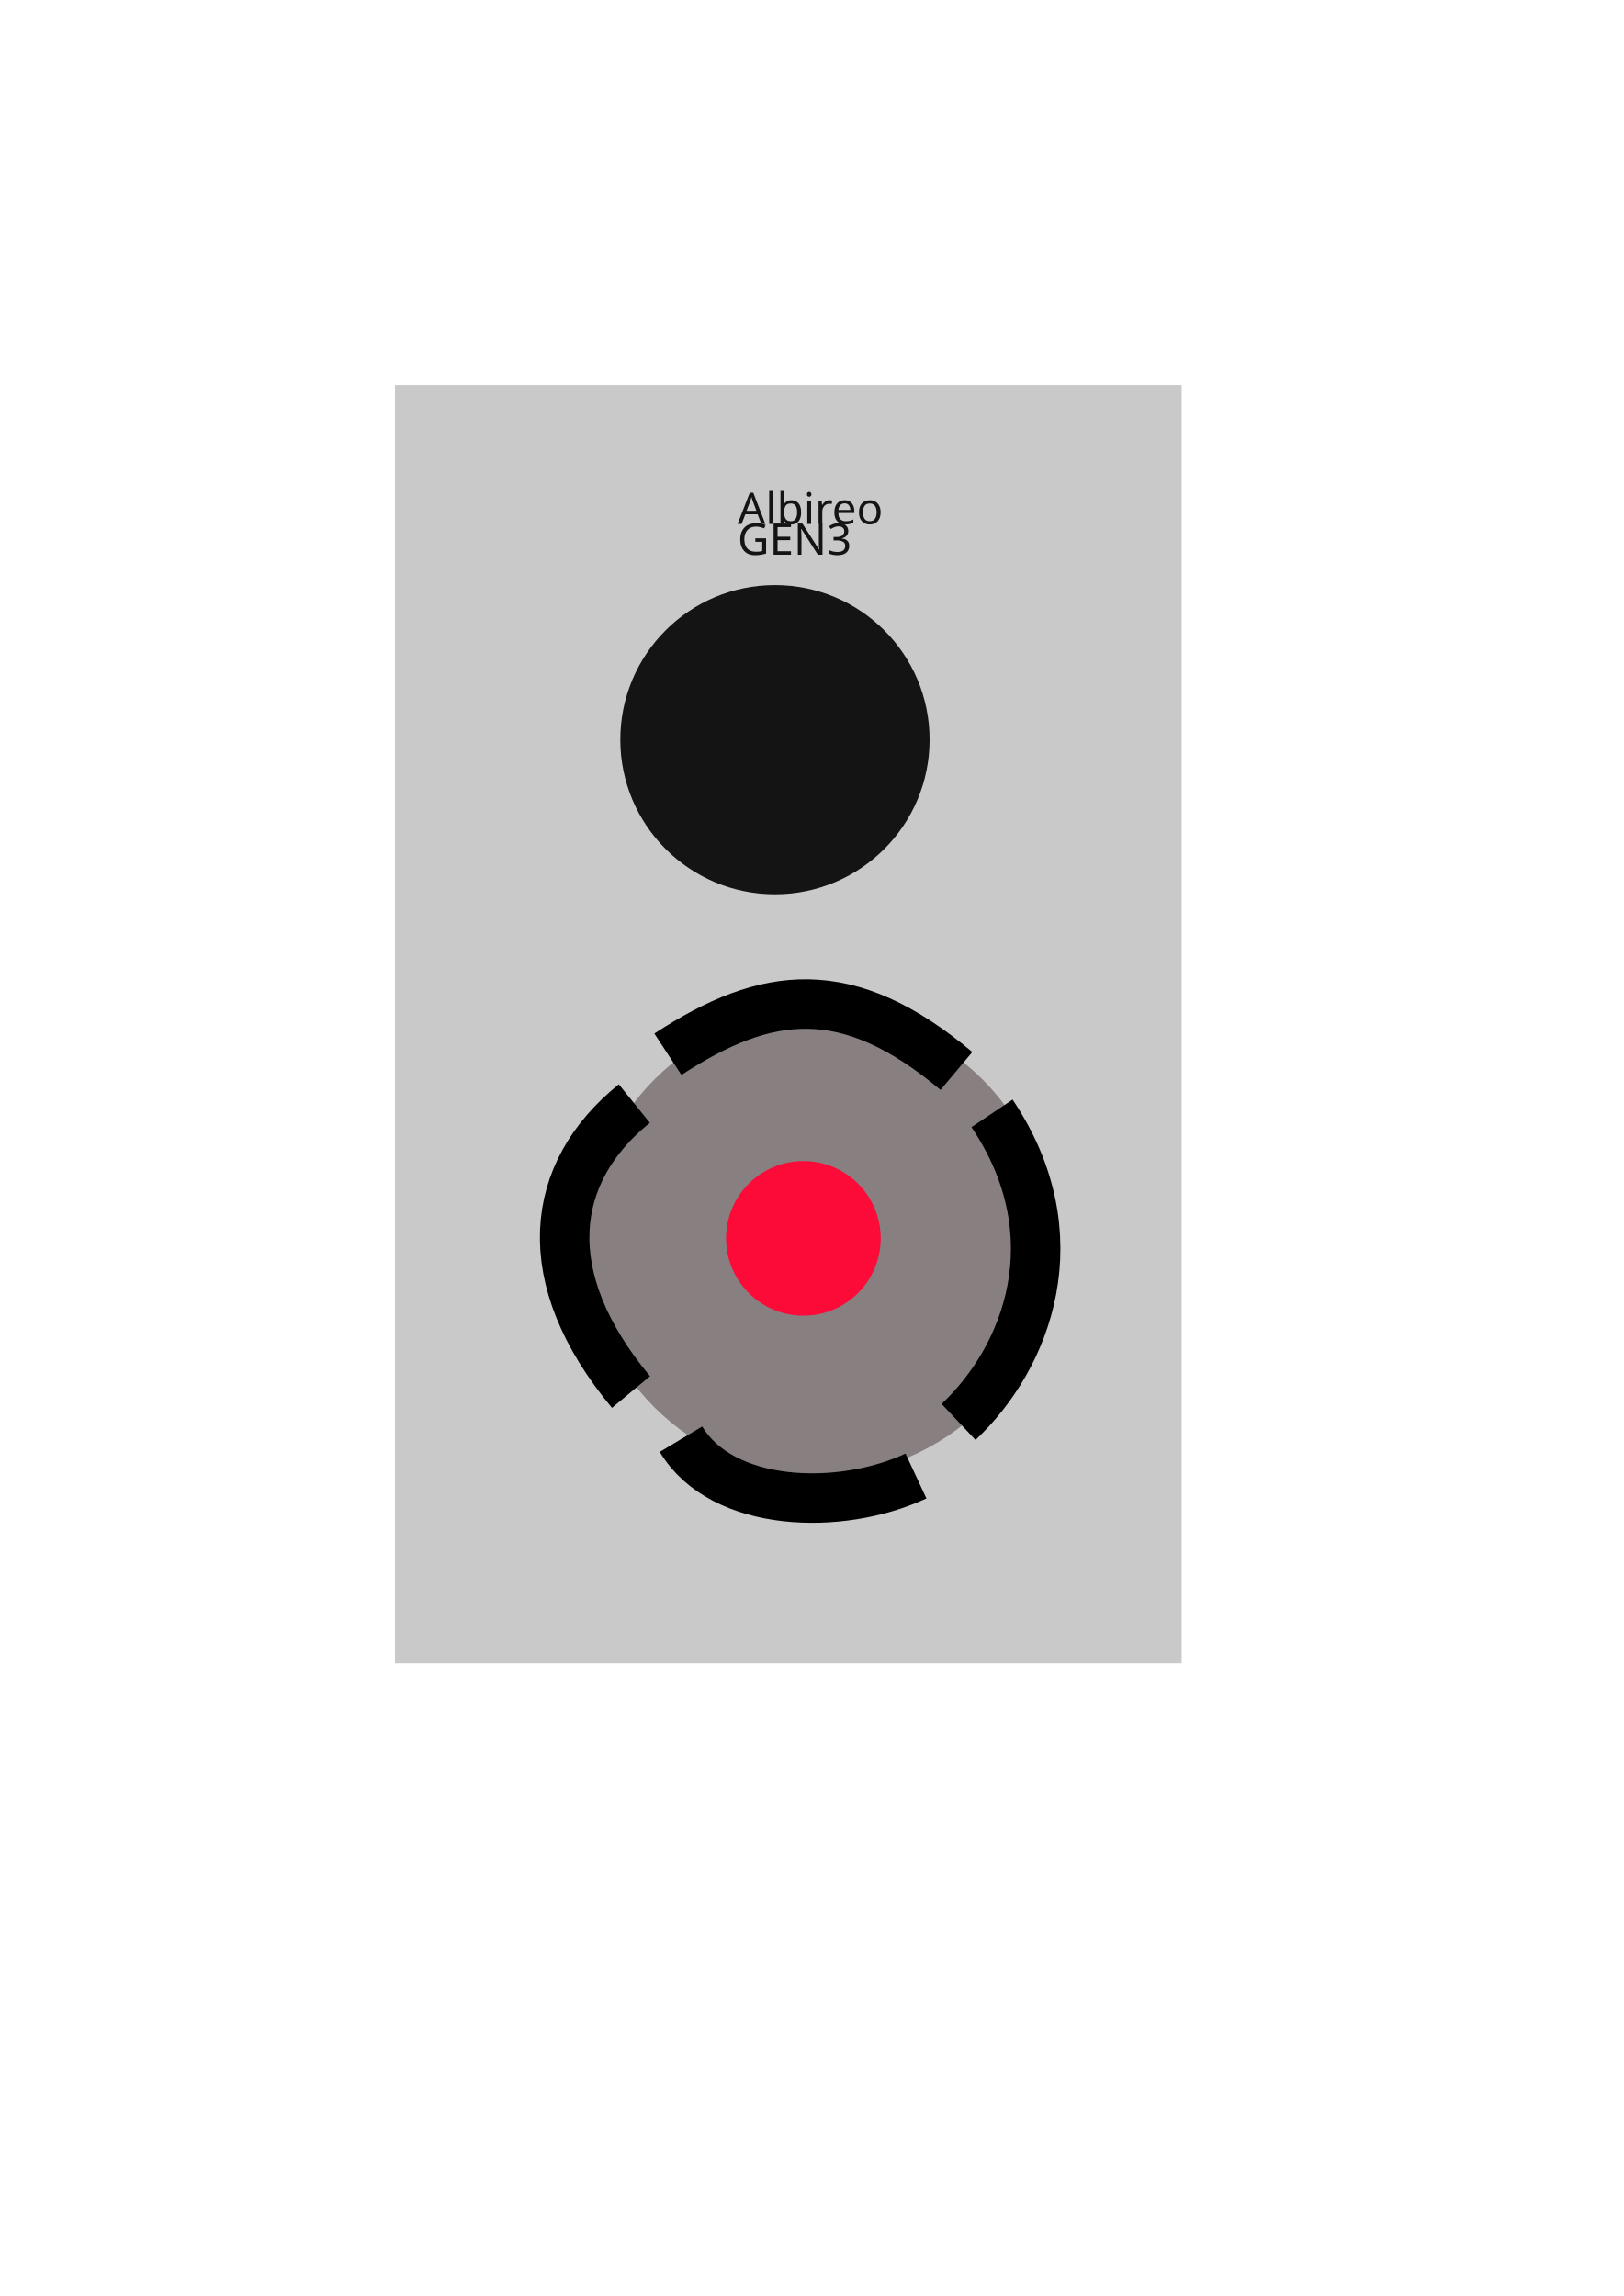
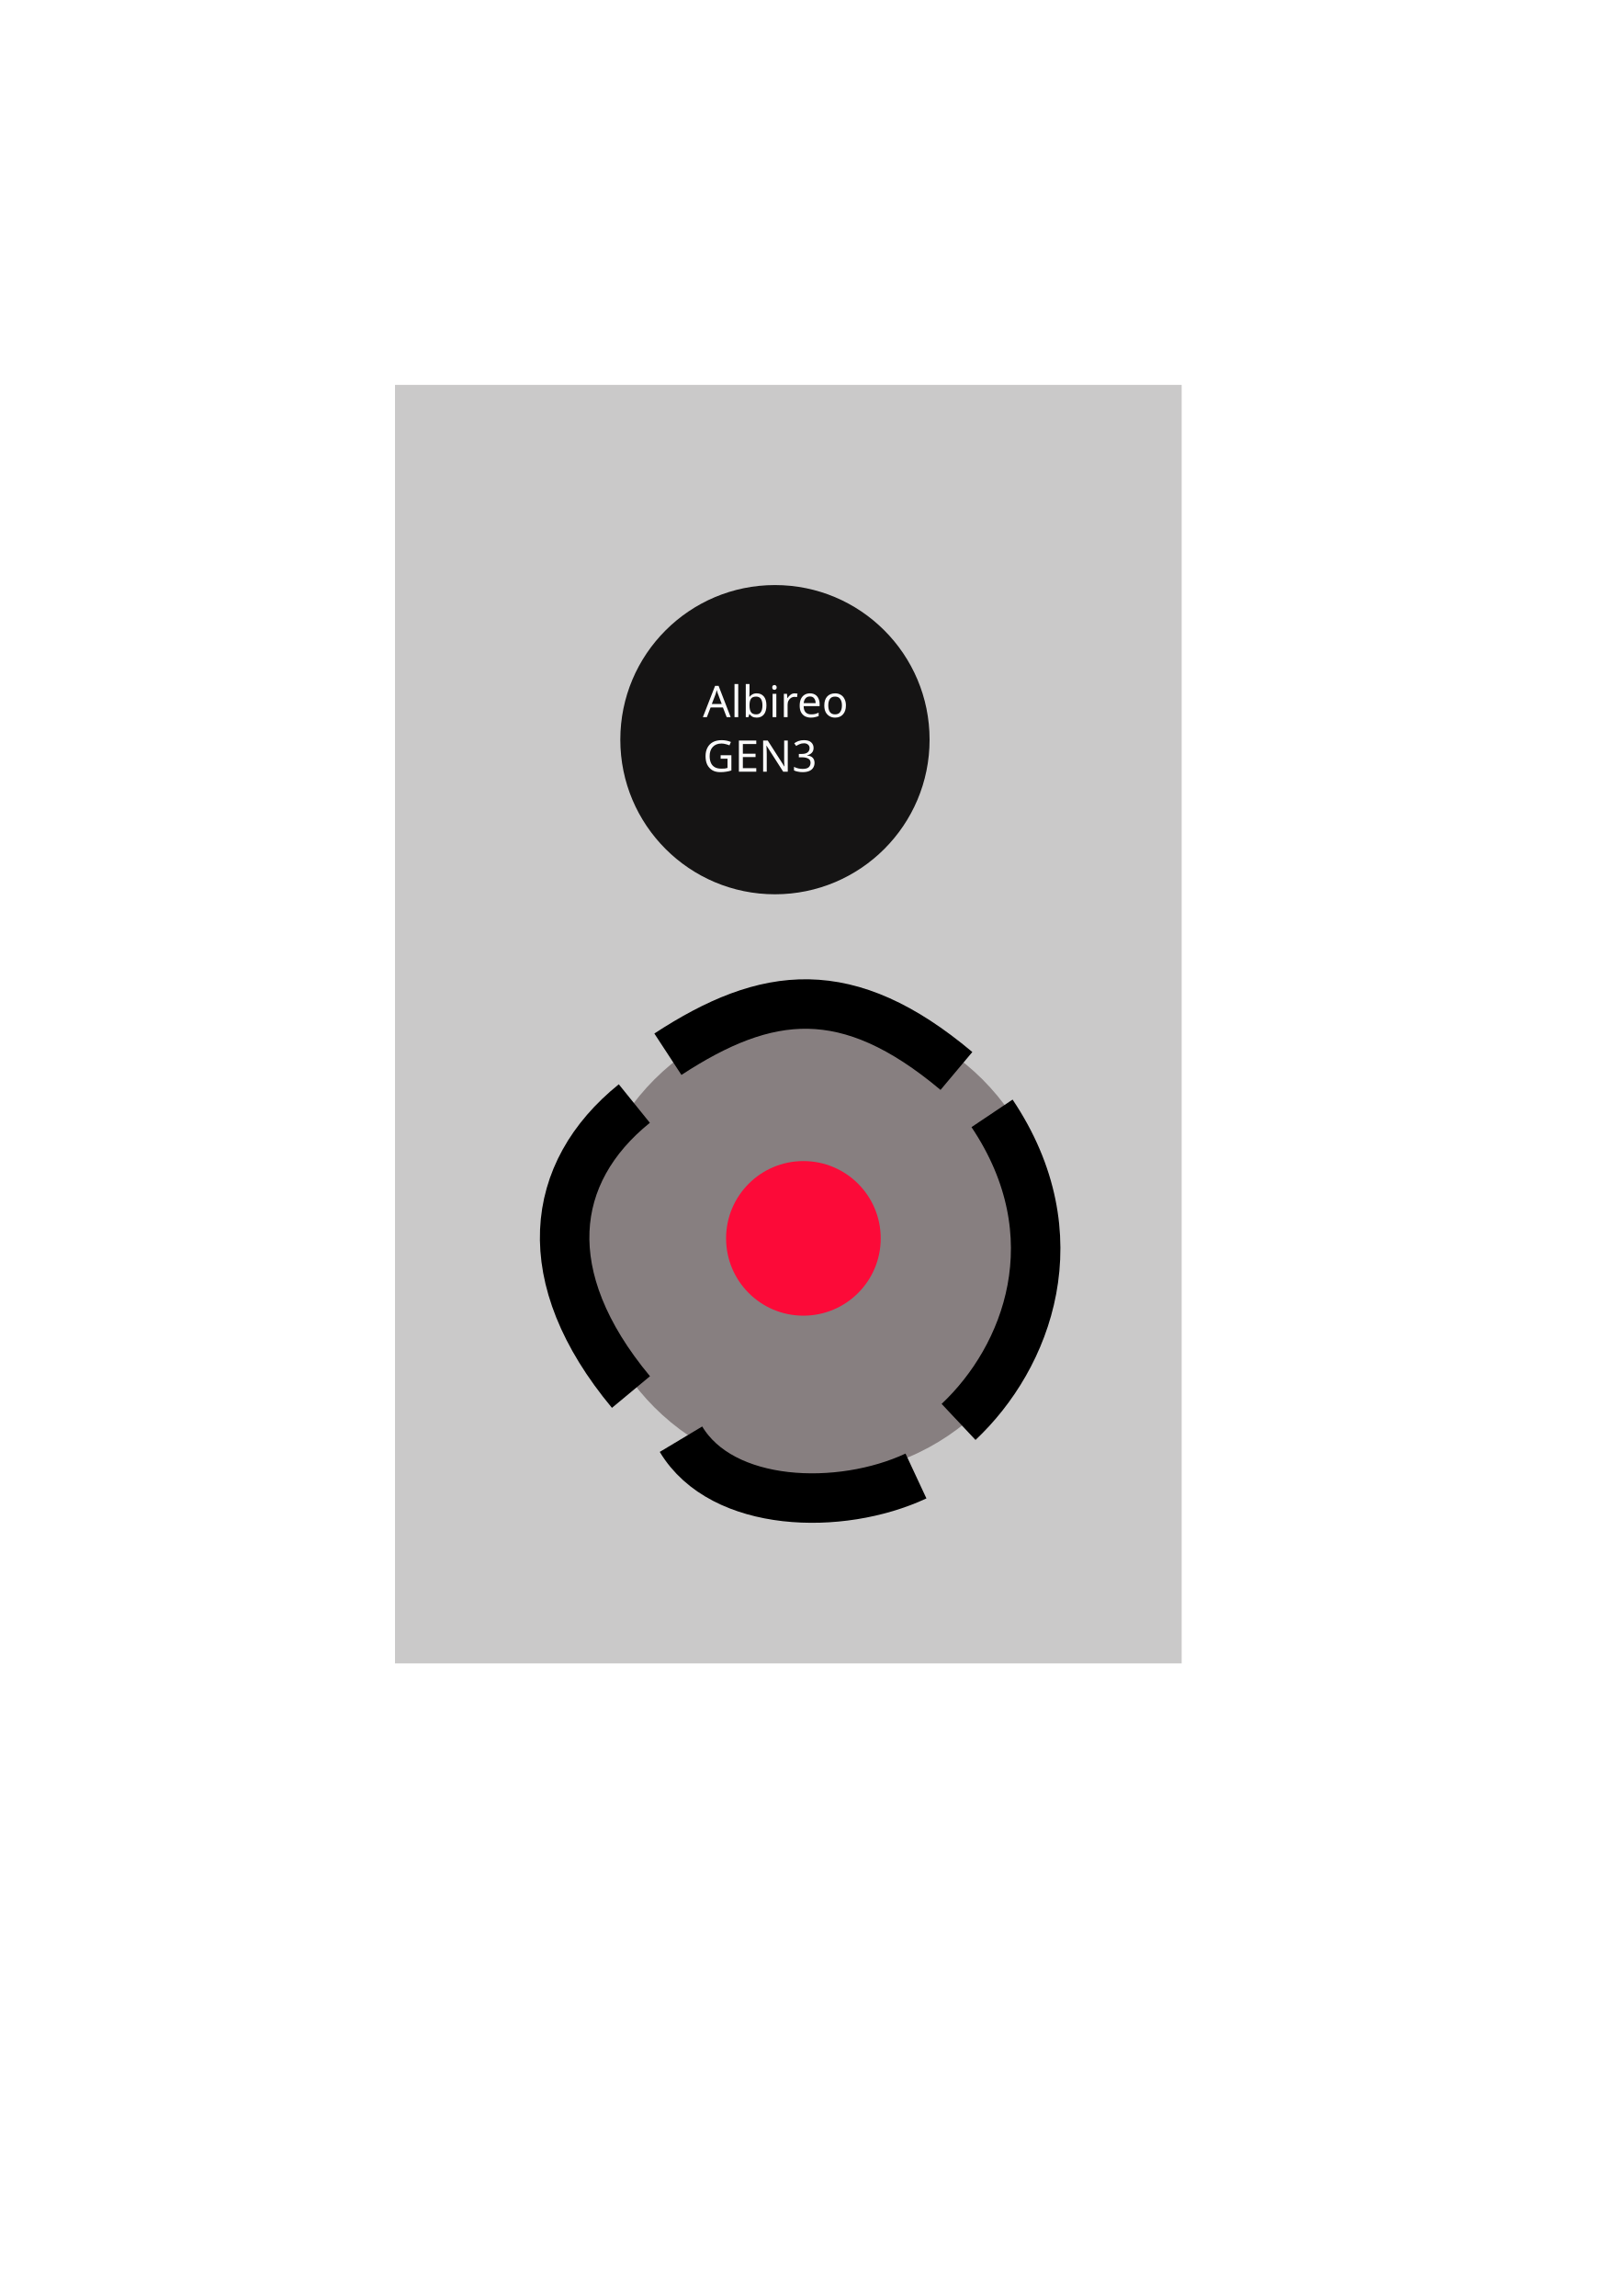
<svg xmlns="http://www.w3.org/2000/svg" width="210mm" height="297mm" viewBox="0 0 210 297" version="1.1" id="svg1" xml:space="preserve">
  <defs id="defs1" />
  <g id="layer1">
    <rect style="fill:#cac9c9;fill-opacity:1;stroke:#000000;stroke-width:0" id="rect1" width="101.742" height="165.385" x="51.087" y="49.789" />
    <circle style="fill:#877f80;fill-opacity:1;stroke:#000000;stroke-width:0;stroke-dasharray:none" id="path2" cx="105.855" cy="160.839" r="30" />
    <circle style="fill:#fc0a38;fill-opacity:1;stroke:#000000;stroke-width:0;stroke-dasharray:none" id="path1" cx="103.907" cy="160.19" r="10" />
    <path id="path1-3" style="fill:none;stroke:#000000;stroke-width:6.4" d="m 86.381,136.37 c 12.793,-8.366 23.226,-9.665 37.318,2.165" />
    <path id="path1-3-1" style="fill:none;stroke:#000000;stroke-width:6.4" d="m 88.075,186.167 c 5.325,8.887 20.603,9.326 30.391,4.762" />
    <path id="path1-3-1-3" style="fill:none;stroke:#000000;stroke-width:6.4" d="m 123.975,183.933 c 8.887,-8.356 14.955,-24.067 4.329,-39.915" />
    <path id="path1-3-1-3-6" style="fill:none;stroke:#000000;stroke-width:6.4" d="M 81.606,180.068 C 69.256,165.218 70.981,151.672 82.039,142.75" />
    <circle style="fill:#151414;fill-opacity:1;stroke:#000000;stroke-width:0" id="path3" cx="100.227" cy="95.681" r="20" />
-     <text xml:space="preserve" style="font-size:5.644px;writing-mode:lr-tb;direction:ltr;fill:#151414;fill-opacity:1;stroke:#000000;stroke-width:0;-inkscape-font-specification:'sans-serif, Normal';font-family:sans-serif;font-weight:normal;font-style:normal;font-stretch:normal;font-variant:normal;font-variant-ligatures:normal;font-variant-caps:normal;font-variant-numeric:normal;font-variant-east-asian:normal" x="95.396" y="67.785" id="text5">
-       <tspan id="tspan5" style="stroke-width:0;-inkscape-font-specification:'sans-serif, Normal';font-family:sans-serif;font-weight:normal;font-style:normal;font-stretch:normal;font-variant:normal;font-size:5.644px;font-variant-ligatures:normal;font-variant-caps:normal;font-variant-numeric:normal;font-variant-east-asian:normal" x="95.396" y="67.785">Albireo</tspan>
-       <tspan style="stroke-width:0;-inkscape-font-specification:'sans-serif, Normal';font-family:sans-serif;font-weight:normal;font-style:normal;font-stretch:normal;font-variant:normal;font-size:5.644px;font-variant-ligatures:normal;font-variant-caps:normal;font-variant-numeric:normal;font-variant-east-asian:normal" x="95.396" y="71.754" id="tspan6">GEN3</tspan>
+     <text xml:space="preserve" style="font-style:normal;font-variant:normal;font-weight:normal;font-stretch:normal;font-size:5.644px;font-family:sans-serif;-inkscape-font-specification:'sans-serif, Normal';font-variant-ligatures:normal;font-variant-caps:normal;font-variant-numeric:normal;font-variant-east-asian:normal;writing-mode:lr-tb;direction:ltr;fill:#fafafa;fill-opacity:1;stroke:#000000;stroke-width:0" x="90.907" y="92.767" id="text5">
+       <tspan id="tspan5" style="font-style:normal;font-variant:normal;font-weight:normal;font-stretch:normal;font-size:5.644px;font-family:sans-serif;-inkscape-font-specification:'sans-serif, Normal';font-variant-ligatures:normal;font-variant-caps:normal;font-variant-numeric:normal;font-variant-east-asian:normal;fill:#fafafa;fill-opacity:1;stroke-width:0" x="90.907" y="92.767">Albireo</tspan>
+       <tspan style="font-style:normal;font-variant:normal;font-weight:normal;font-stretch:normal;font-size:5.644px;font-family:sans-serif;-inkscape-font-specification:'sans-serif, Normal';font-variant-ligatures:normal;font-variant-caps:normal;font-variant-numeric:normal;font-variant-east-asian:normal;fill:#fafafa;fill-opacity:1;stroke-width:0" x="90.907" y="99.822" id="tspan6">GEN3</tspan>
    </text>
  </g>
</svg>
